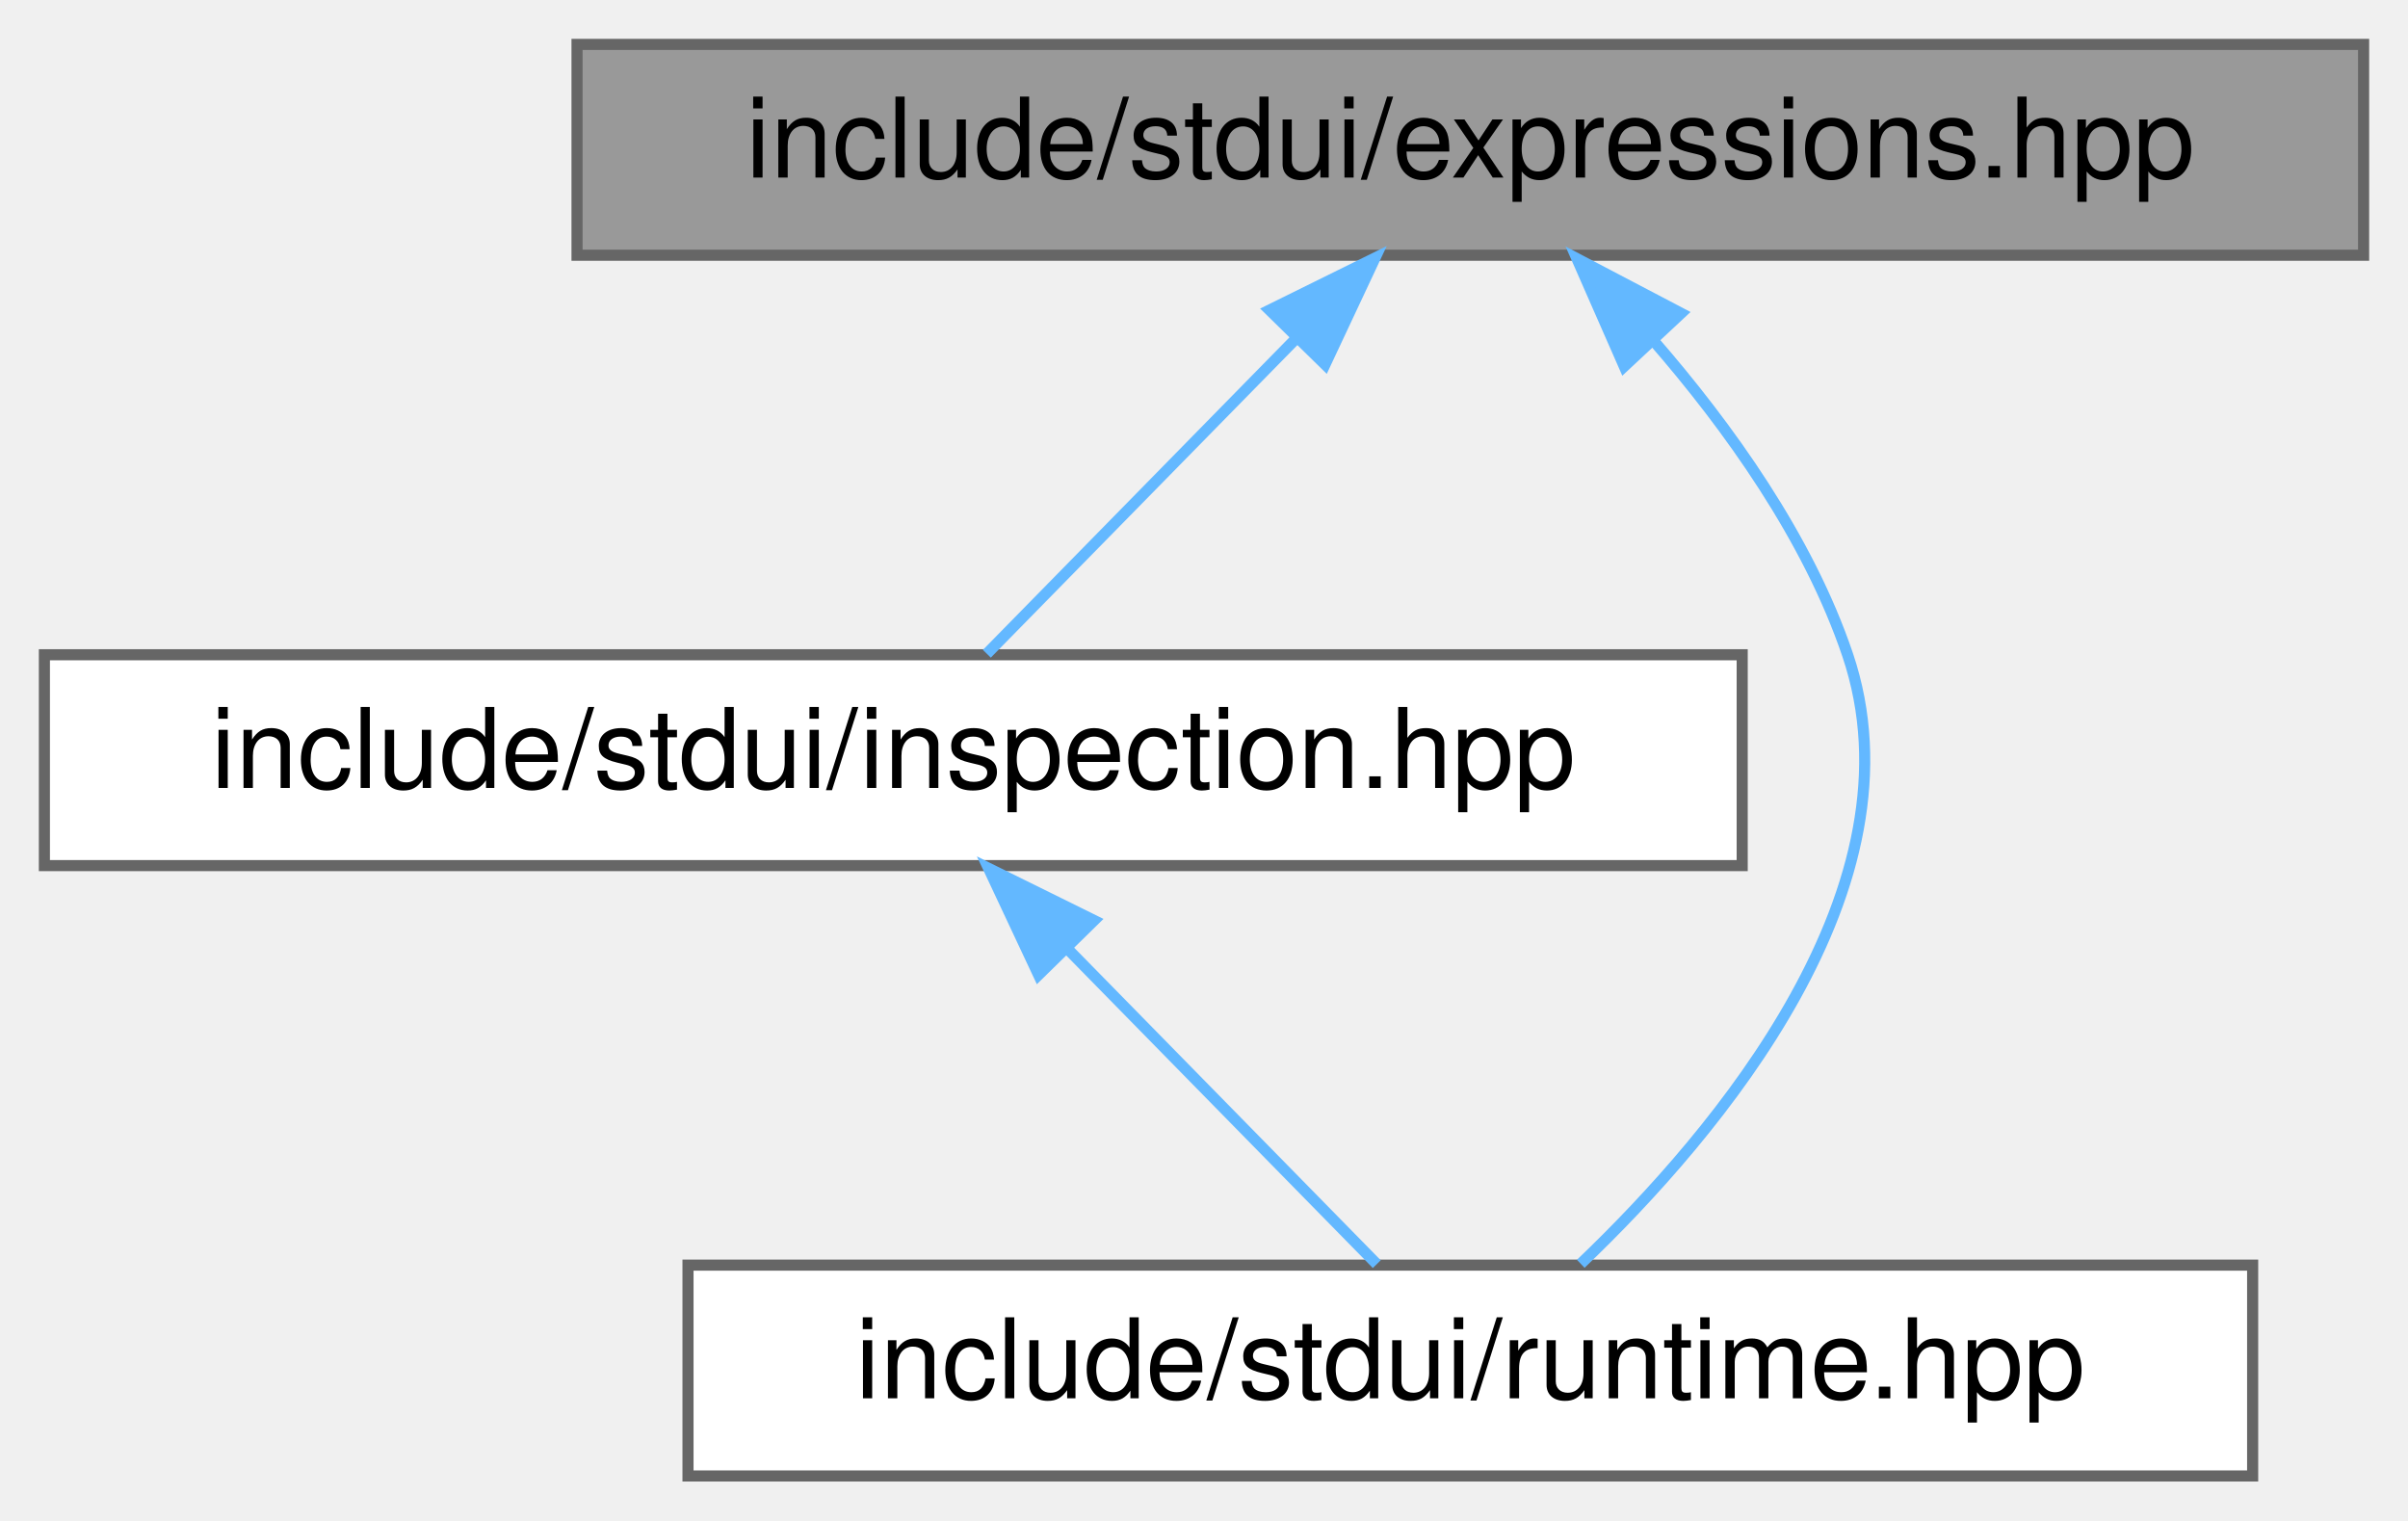
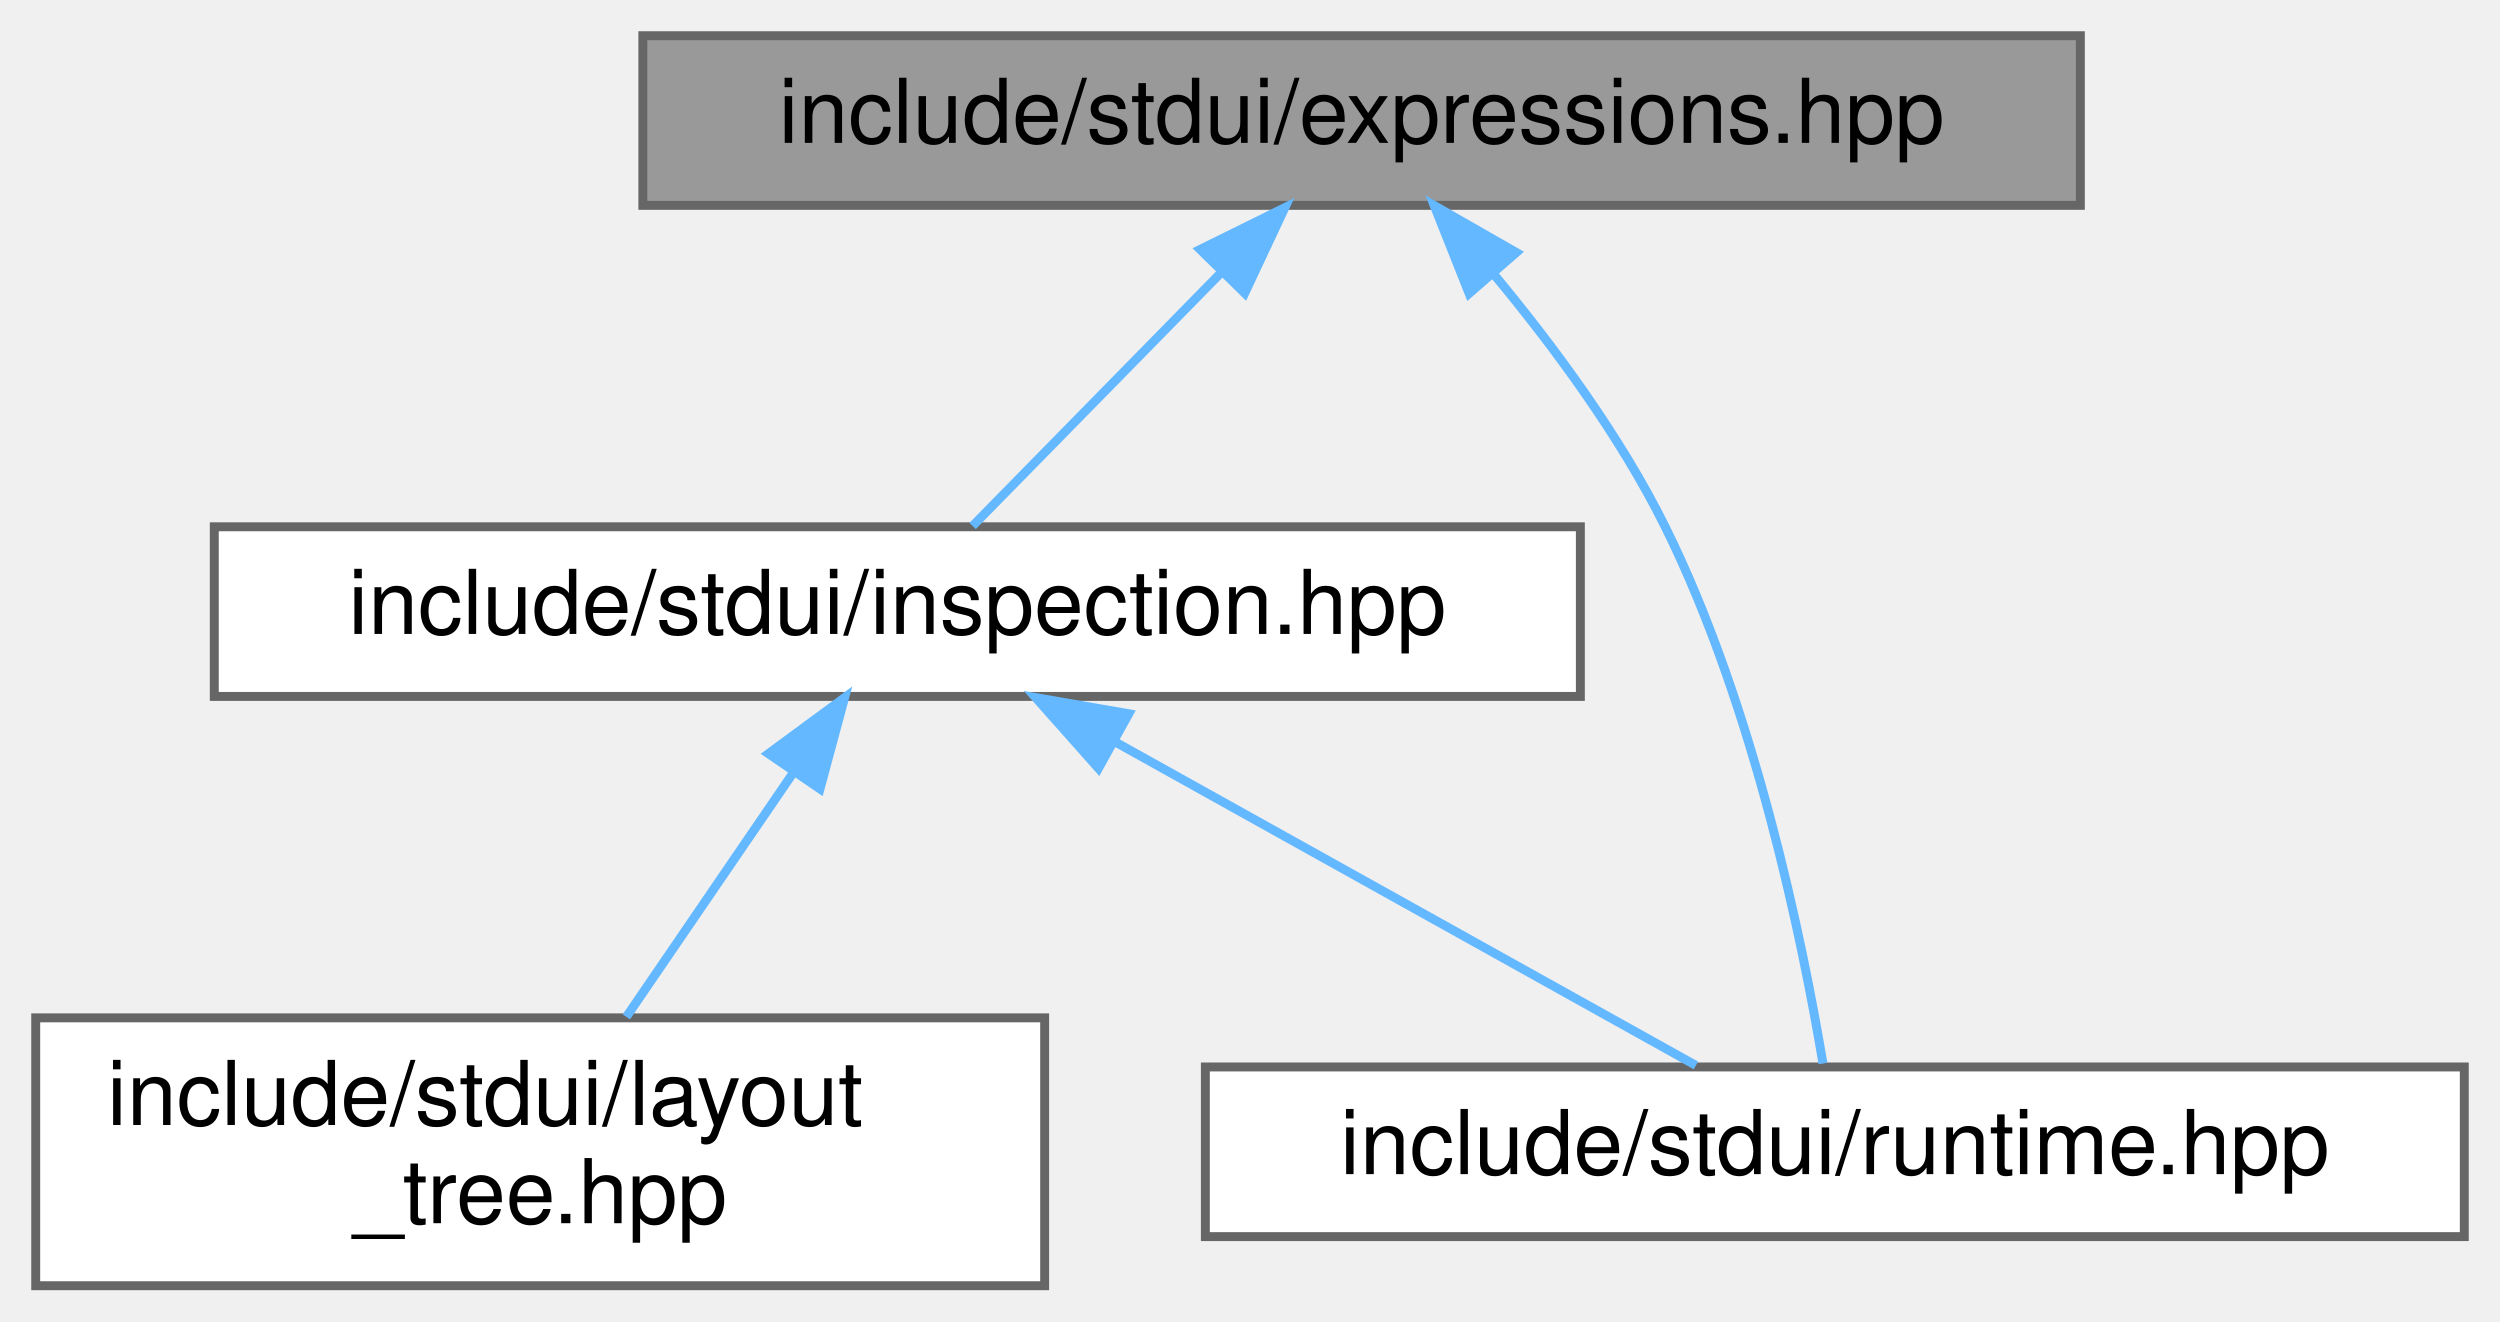
- <svg xmlns="http://www.w3.org/2000/svg" xmlns:xlink="http://www.w3.org/1999/xlink" width="217pt" height="137pt" viewBox="0.00 0.00 217.00 137.00">
-   <g id="graph0" class="graph" transform="scale(1 1) rotate(0) translate(4 133)">
+ <svg xmlns="http://www.w3.org/2000/svg" xmlns:xlink="http://www.w3.org/1999/xlink" width="280pt" height="148pt" viewBox="0.00 0.00 280.00 148.00">
+   <g id="graph0" class="graph" transform="scale(1 1) rotate(0) translate(4 144)">
    <g id="Node000001" class="node">
      <g id="a_Node000001">
        <a xlink:title=" ">
-           <polygon fill="#999999" stroke="#666666" points="209,-129 48,-129 48,-110 209,-110 209,-129" />
-           <text text-anchor="middle" x="128.5" y="-117" font-family="Helvetica,sans-Serif" font-size="10.00">include/stdui/expressions.hpp</text>
+           <polygon fill="#999999" stroke="#666666" points="229,-140 68,-140 68,-121 229,-121 229,-140" />
+           <text text-anchor="middle" x="148.5" y="-128" font-family="Helvetica,sans-Serif" font-size="10.00">include/stdui/expressions.hpp</text>
        </a>
      </g>
    </g>
    <g id="Node000002" class="node">
      <g id="a_Node000002">
        <a xlink:href="inspection_8hpp.html" target="_top" xlink:title=" ">
-           <polygon fill="white" stroke="#666666" points="153,-74 0,-74 0,-55 153,-55 153,-74" />
-           <text text-anchor="middle" x="76.5" y="-62" font-family="Helvetica,sans-Serif" font-size="10.00">include/stdui/inspection.hpp</text>
+           <polygon fill="white" stroke="#666666" points="173,-85 20,-85 20,-66 173,-66 173,-85" />
+           <text text-anchor="middle" x="96.5" y="-73" font-family="Helvetica,sans-Serif" font-size="10.00">include/stdui/inspection.hpp</text>
        </a>
      </g>
    </g>
    <g id="edge1_Node000001_Node000002" class="edge">
      <g id="a_edge1_Node000001_Node000002">
        <a xlink:title=" ">
-           <path fill="none" stroke="#63b8ff" d="M112.82,-102.52C103.66,-93.18 92.45,-81.75 84.93,-74.09" />
-           <polygon fill="#63b8ff" stroke="#63b8ff" points="110.41,-105.06 119.91,-109.75 115.41,-100.16 110.41,-105.06" />
+           <path fill="none" stroke="#63b8ff" d="M132.82,-113.52C123.66,-104.18 112.45,-92.75 104.93,-85.09" />
+           <polygon fill="#63b8ff" stroke="#63b8ff" points="130.41,-116.06 139.91,-120.75 135.41,-111.16 130.41,-116.06" />
+         </a>
+       </g>
+     </g>
+     <g id="Node000004" class="node">
+       <g id="a_Node000004">
+         <a xlink:href="runtime_8hpp.html" target="_top" xlink:title=" ">
+           <polygon fill="white" stroke="#666666" points="272,-24.5 131,-24.5 131,-5.5 272,-5.5 272,-24.5" />
+           <text text-anchor="middle" x="201.5" y="-12.5" font-family="Helvetica,sans-Serif" font-size="10.00">include/stdui/runtime.hpp</text>
+         </a>
+       </g>
+     </g>
+     <g id="edge4_Node000001_Node000004" class="edge">
+       <g id="a_edge4_Node000001_Node000004">
+         <a xlink:title=" ">
+           <path fill="none" stroke="#63b8ff" d="M163.38,-113.2C170.03,-105.19 177.49,-95.11 182.5,-85 192.55,-64.74 197.91,-38.41 200.17,-24.89" />
+           <polygon fill="#63b8ff" stroke="#63b8ff" points="160.54,-111.13 156.63,-120.98 165.83,-115.72 160.54,-111.13" />
        </a>
      </g>
    </g>
    <g id="Node000003" class="node">
      <g id="a_Node000003">
-         <a xlink:href="runtime_8hpp.html" target="_top" xlink:title=" ">
-           <polygon fill="white" stroke="#666666" points="199,-19 58,-19 58,0 199,0 199,-19" />
-           <text text-anchor="middle" x="128.5" y="-7" font-family="Helvetica,sans-Serif" font-size="10.00">include/stdui/runtime.hpp</text>
-         </a>
-       </g>
-     </g>
-     <g id="edge3_Node000001_Node000003" class="edge">
-       <g id="a_edge3_Node000001_Node000003">
-         <a xlink:title=" ">
-           <path fill="none" stroke="#63b8ff" d="M144.95,-102.37C151.78,-94.52 158.94,-84.53 162.5,-74 169.55,-53.15 150.84,-30.96 138.45,-19.12" />
-           <polygon fill="#63b8ff" stroke="#63b8ff" points="142.37,-99.99 138.11,-109.69 147.49,-104.77 142.37,-99.99" />
+         <a xlink:href="layout__tree_8hpp.html" target="_top" xlink:title=" ">
+           <polygon fill="white" stroke="#666666" points="113,-30 0,-30 0,0 113,0 113,-30" />
+           <text text-anchor="start" x="8" y="-18" font-family="Helvetica,sans-Serif" font-size="10.00">include/stdui/layout</text>
+           <text text-anchor="middle" x="56.5" y="-7" font-family="Helvetica,sans-Serif" font-size="10.00">_tree.hpp</text>
        </a>
      </g>
    </g>
    <g id="edge2_Node000002_Node000003" class="edge">
      <g id="a_edge2_Node000002_Node000003">
        <a xlink:title=" ">
-           <path fill="none" stroke="#63b8ff" d="M92.18,-47.52C101.34,-38.18 112.55,-26.75 120.07,-19.09" />
-           <polygon fill="#63b8ff" stroke="#63b8ff" points="89.59,-45.16 85.09,-54.75 94.59,-50.06 89.59,-45.16" />
+           <path fill="none" stroke="#63b8ff" d="M84.95,-57.61C78.99,-48.89 71.81,-38.39 66.15,-30.11" />
+           <polygon fill="#63b8ff" stroke="#63b8ff" points="82.06,-59.59 90.6,-65.87 87.84,-55.64 82.06,-59.59" />
+         </a>
+       </g>
+     </g>
+     <g id="edge3_Node000002_Node000004" class="edge">
+       <g id="a_edge3_Node000002_Node000004">
+         <a xlink:title=" ">
+           <path fill="none" stroke="#63b8ff" d="M120.87,-60.92C140.93,-49.74 168.78,-34.23 185.94,-24.67" />
+           <polygon fill="#63b8ff" stroke="#63b8ff" points="119.03,-57.94 111.99,-65.87 122.43,-64.06 119.03,-57.94" />
        </a>
      </g>
    </g>
  </g>
</svg>
